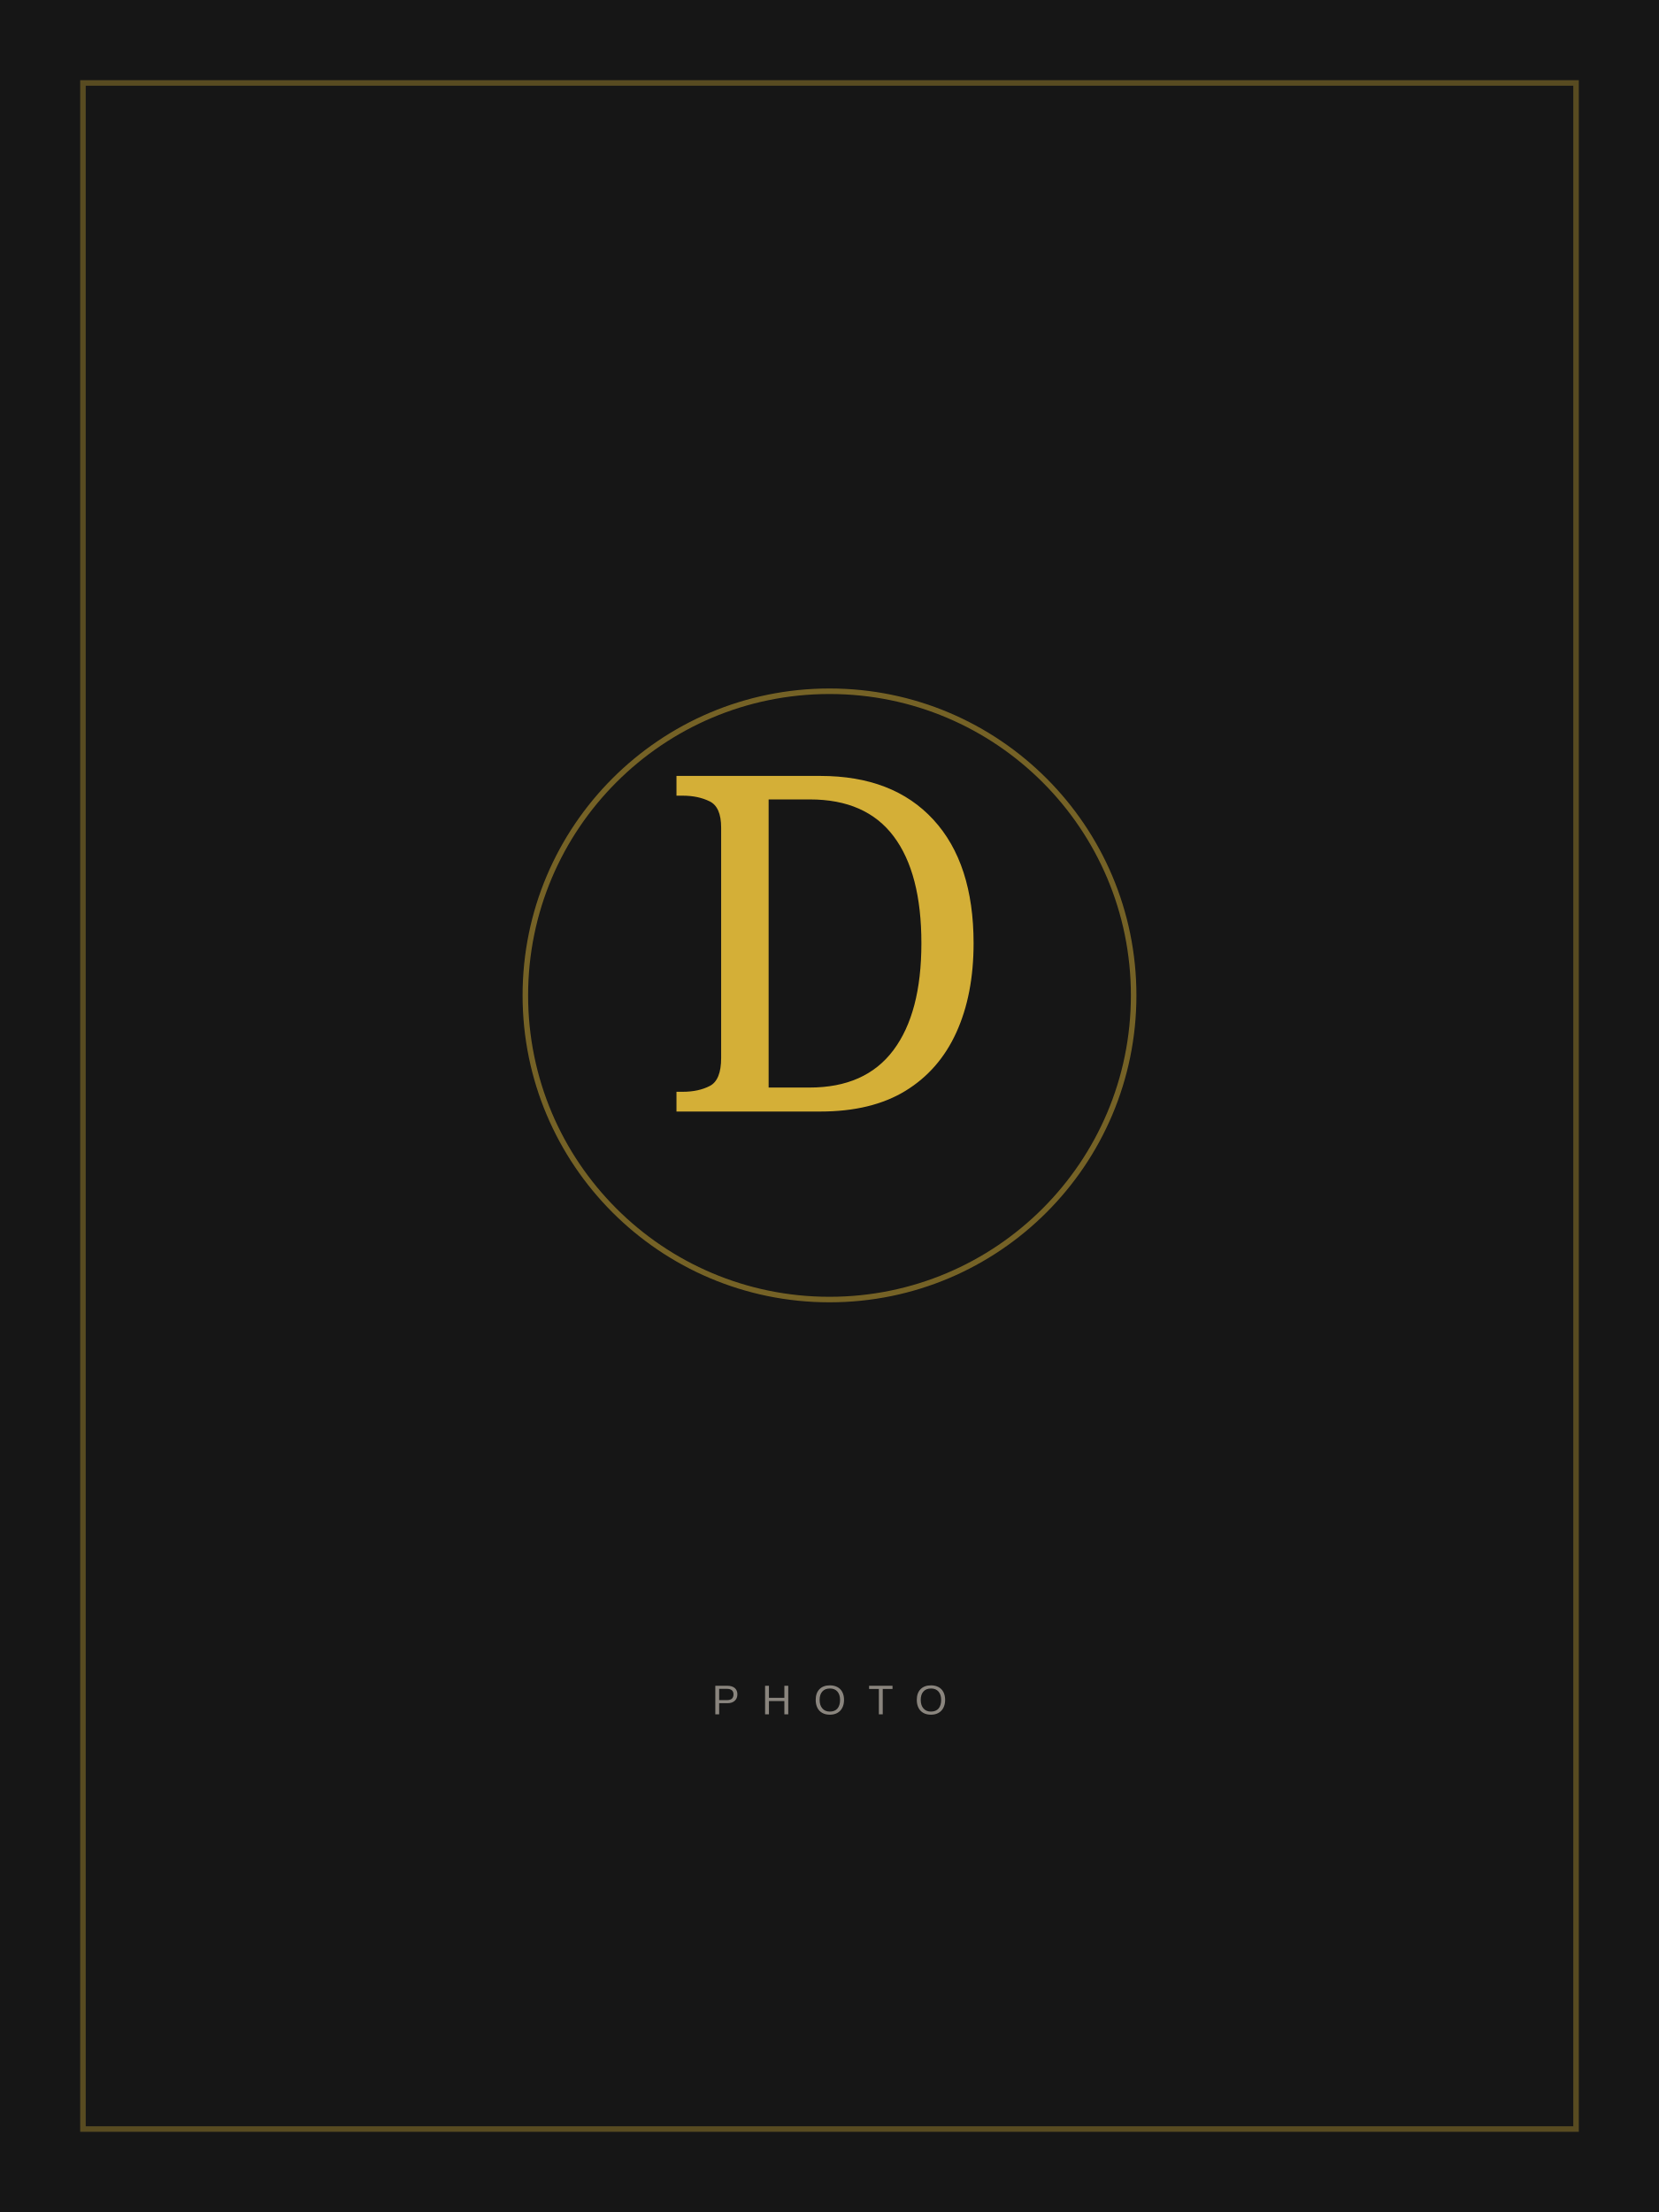
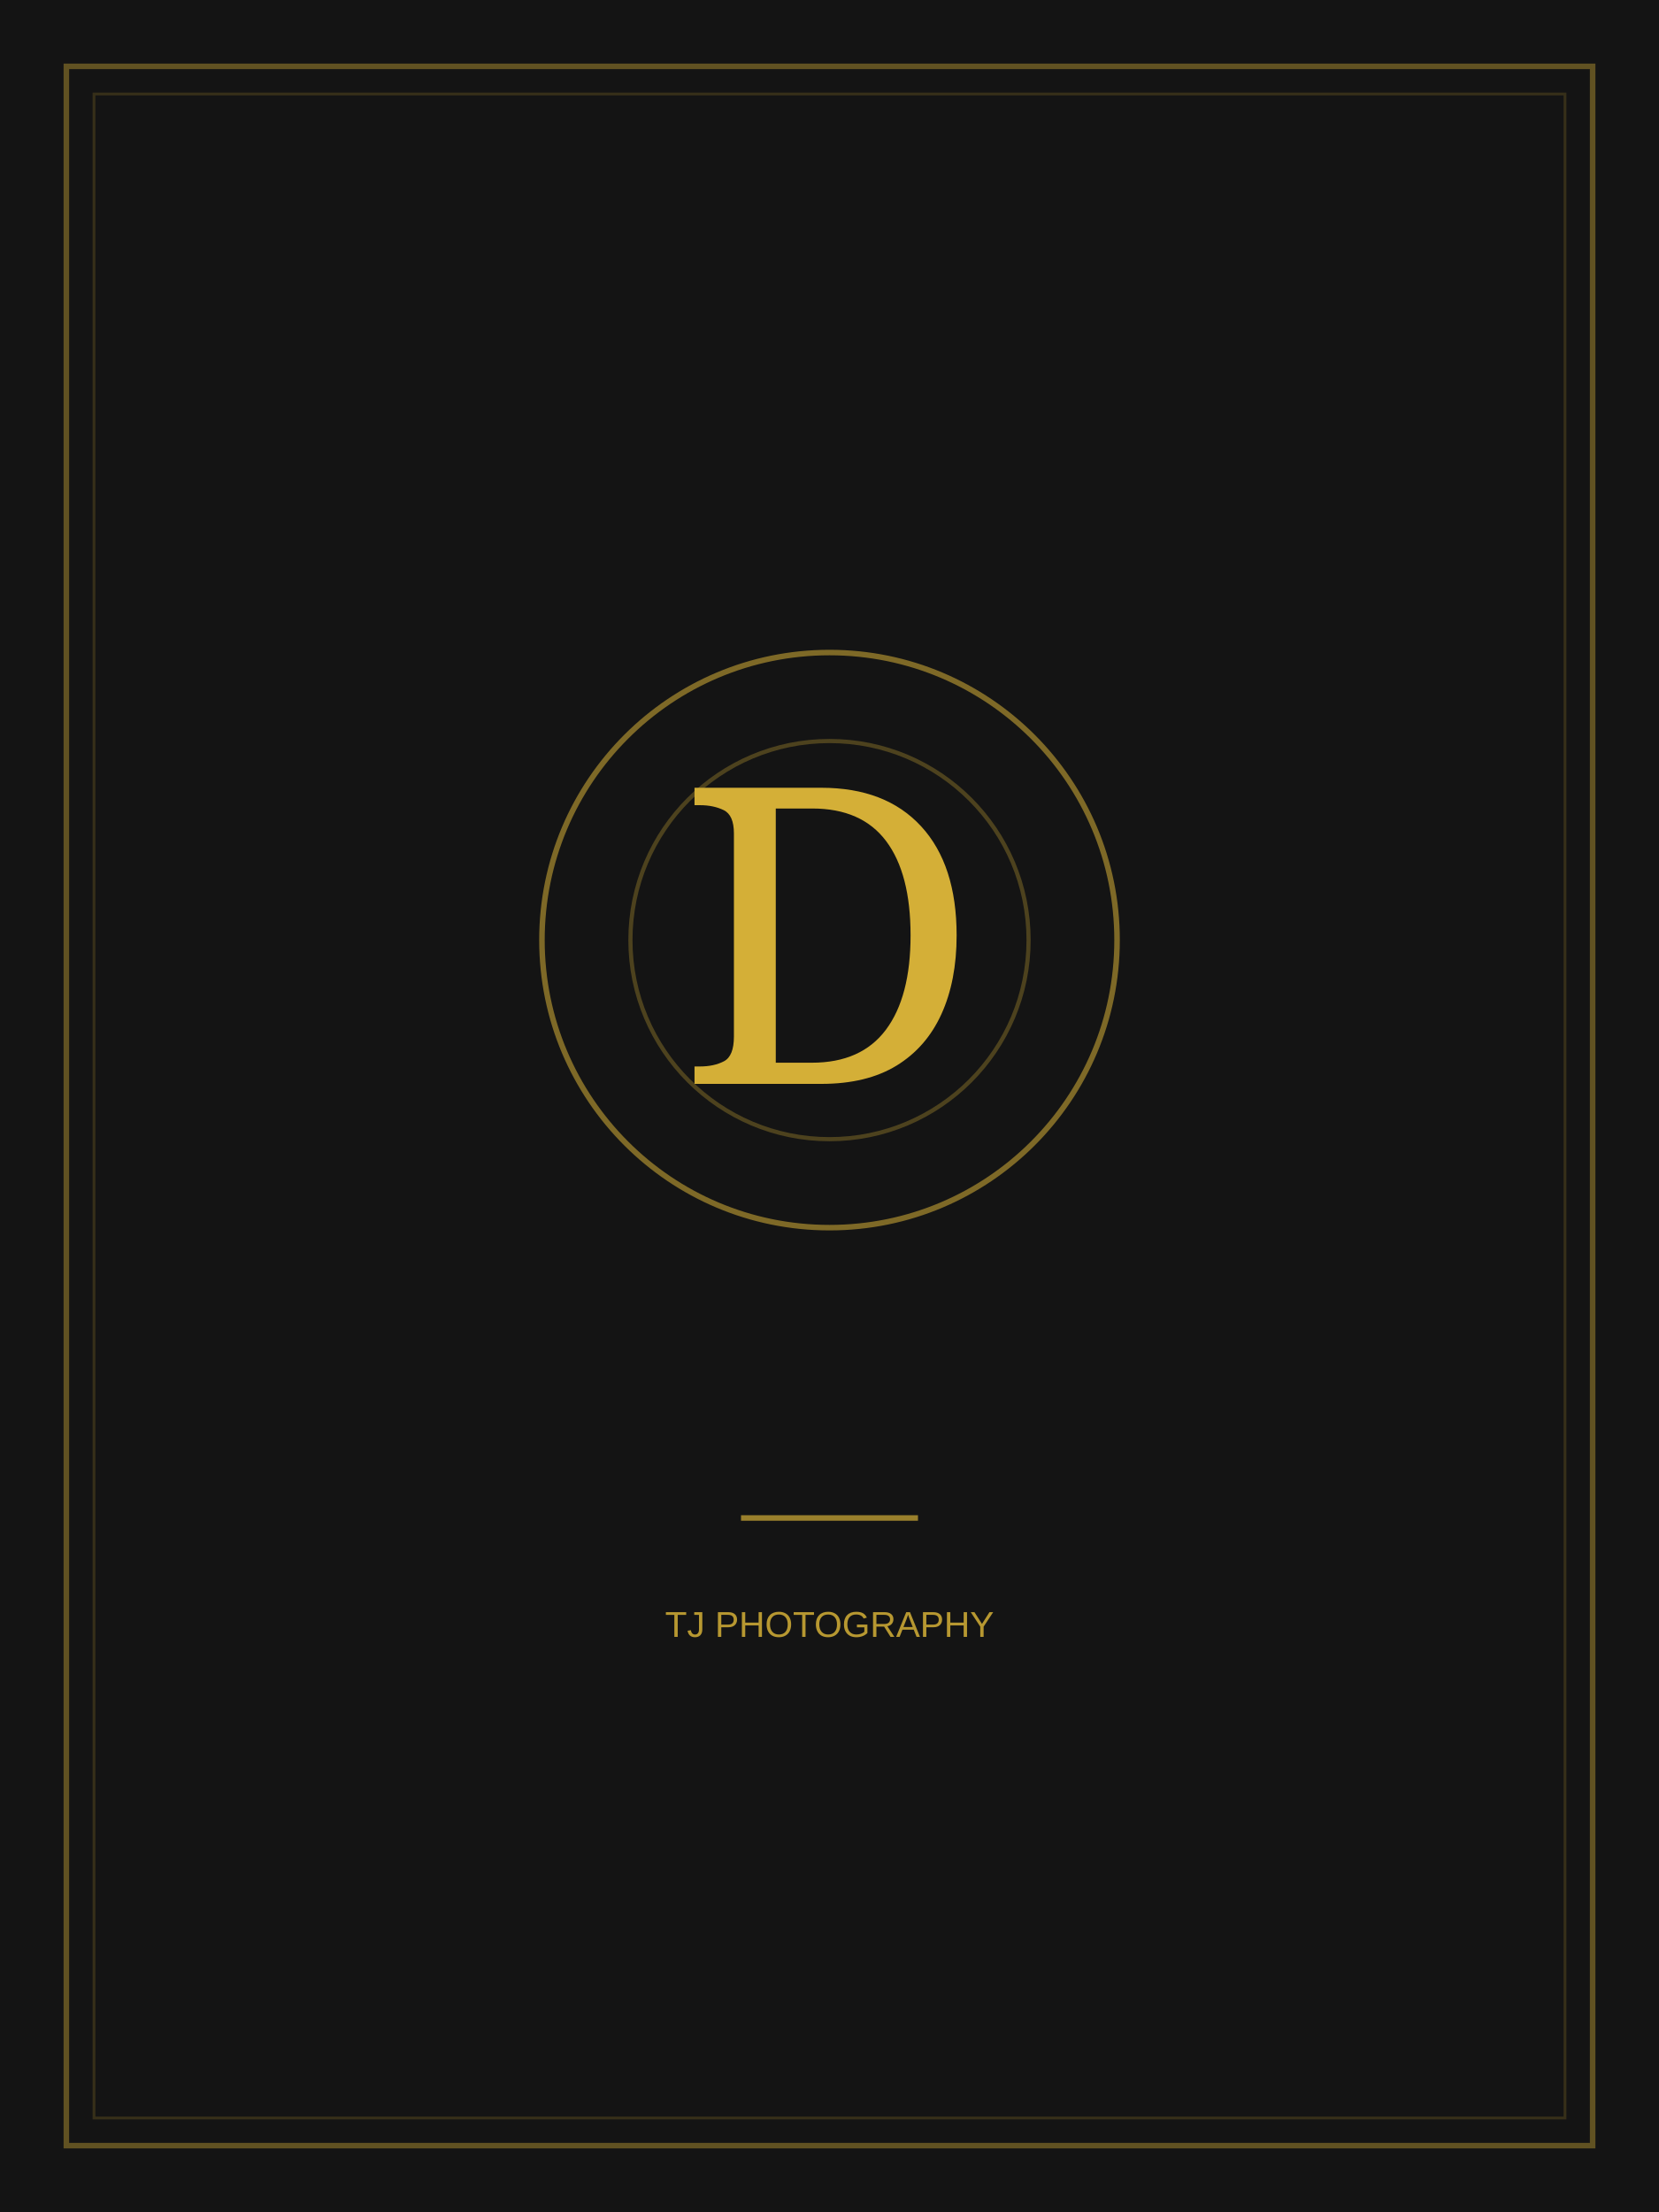
<svg xmlns="http://www.w3.org/2000/svg" width="600" height="800" viewBox="0 0 600 800">
-   <rect width="600" height="800" fill="#161616" />
-   <rect x="30" y="30" width="540" height="740" fill="none" stroke="#D4AF37" stroke-opacity="0.35" stroke-width="2" />
-   <circle cx="300" cy="360" r="110" fill="none" stroke="#D4AF37" stroke-opacity="0.5" stroke-width="2" />
-   <text x="300" y="402" font-family="Georgia, serif" font-size="170" fill="#D4AF37" text-anchor="middle">D</text>
-   <text x="300" y="620" font-family="Arial, sans-serif" font-size="15" fill="#8a857e" text-anchor="middle" letter-spacing="8">PHOTO</text>
+   <rect width="600" height="800" fill="#141414" />
+   <rect x="24" y="24" width="552" height="752" fill="none" stroke="#D4AF37" stroke-opacity="0.4" stroke-width="2" />
+   <rect x="34" y="34" width="532" height="732" fill="none" stroke="#D4AF37" stroke-opacity="0.18" stroke-width="1" />
+   <circle cx="300" cy="340" r="104" fill="none" stroke="#D4AF37" stroke-opacity="0.55" stroke-width="2" />
+   <circle cx="300" cy="340" r="72" fill="none" stroke="#D4AF37" stroke-opacity="0.3" stroke-width="1.5" />
+   <text x="300" y="392" font-family="Georgia, serif" font-size="150" fill="#D4AF37" text-anchor="middle">D</text>
+   <rect x="268" y="548" width="64" height="2" fill="#D4AF37" fill-opacity="0.7" />
+   <text x="300" y="592" font-family="Arial, sans-serif" font-size="13" fill="#D4AF37" fill-opacity="0.85" text-anchor="middle" D-spacing="6">TJ PHOTOGRAPHY</text>
</svg>
